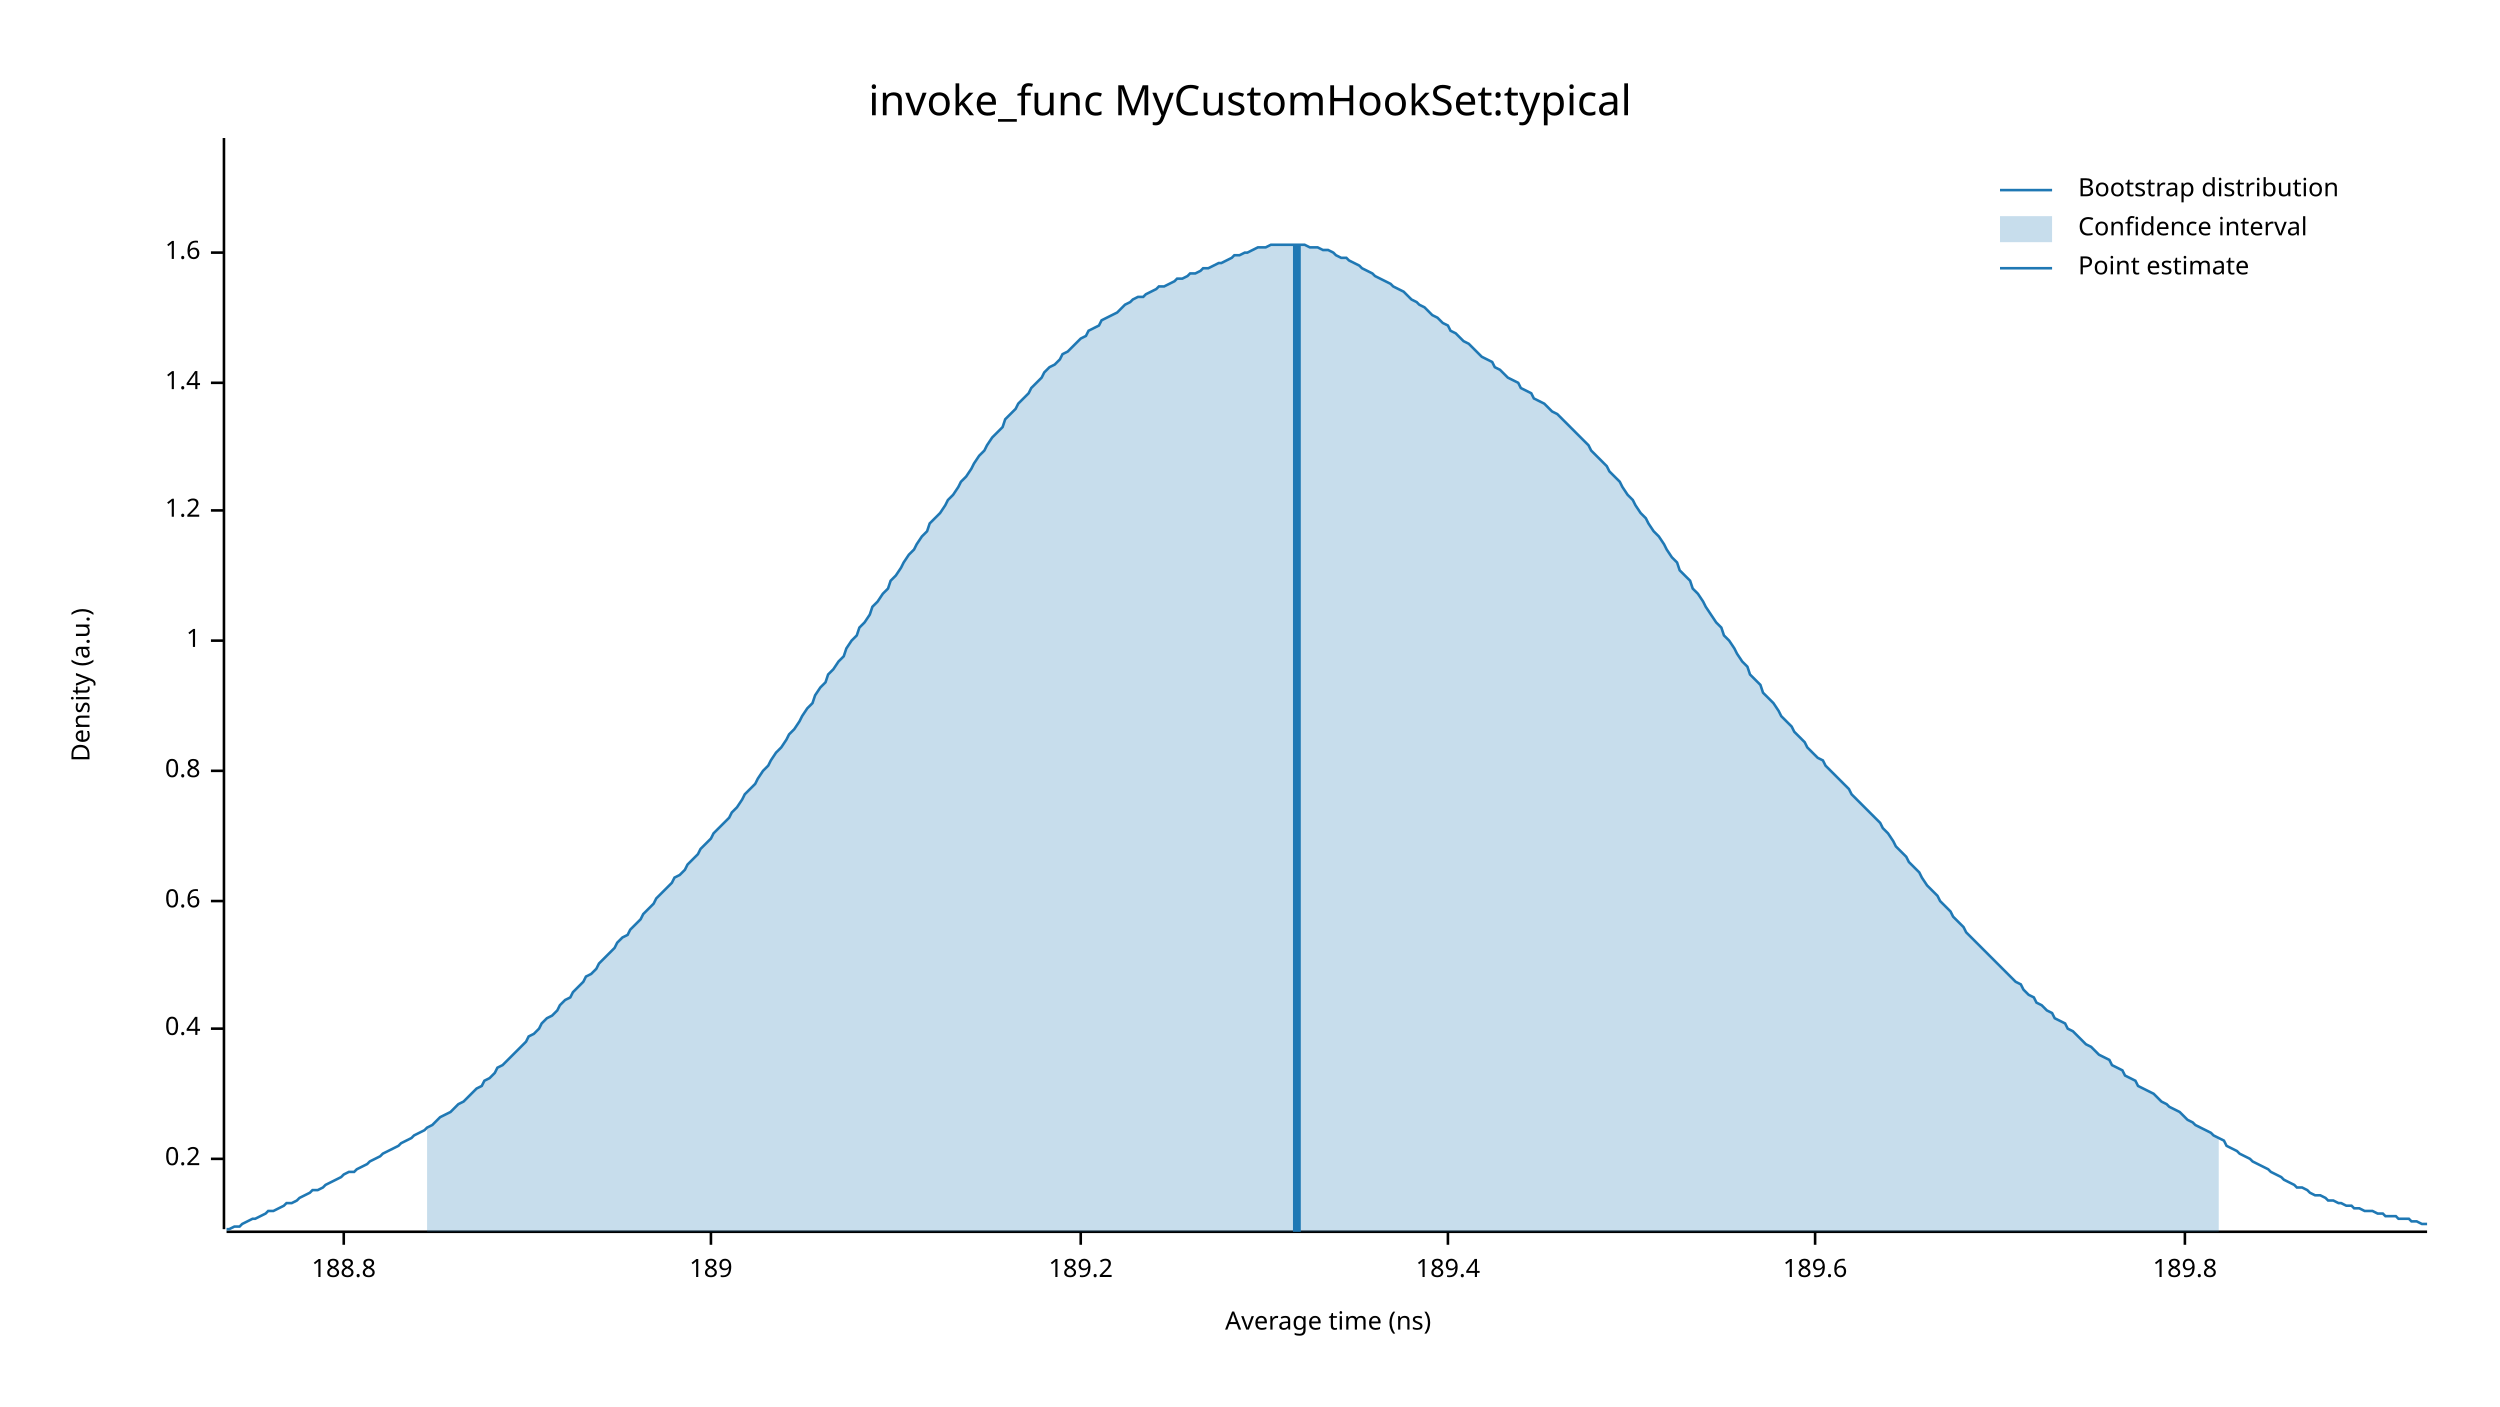
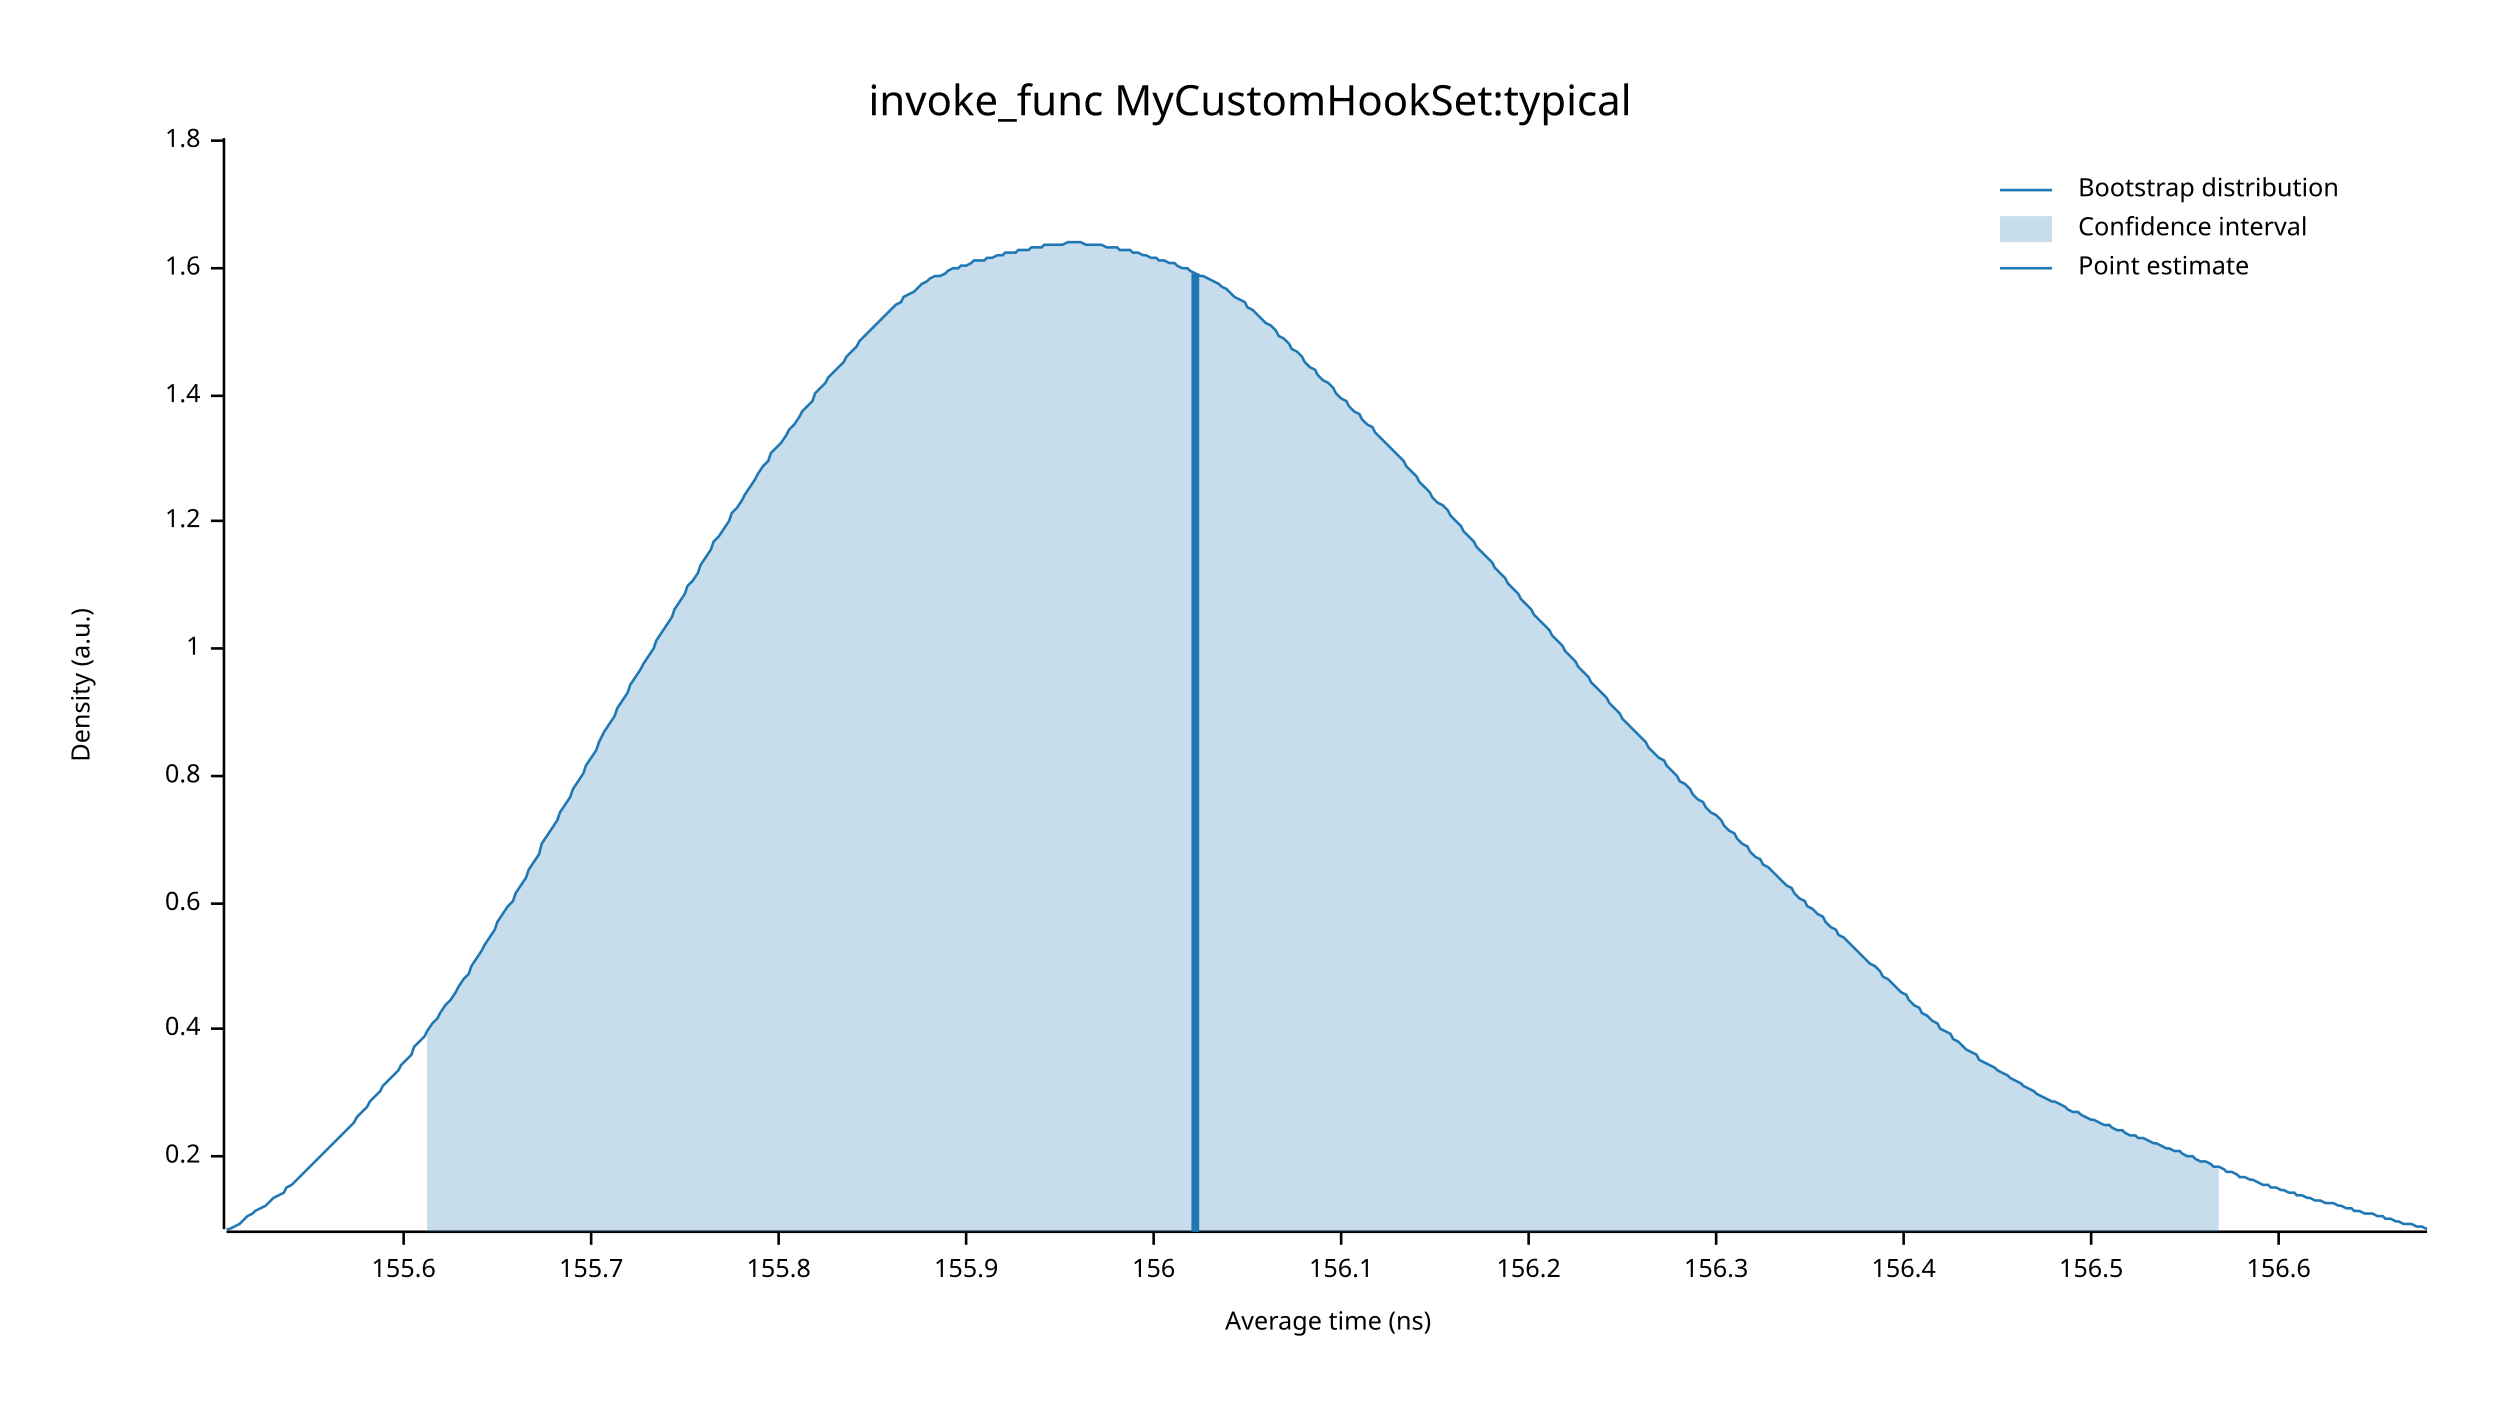
<svg xmlns="http://www.w3.org/2000/svg" width="960" height="540" viewBox="0 0 960 540">
  <text x="480" y="32" dy="0.76em" text-anchor="middle" font-family="sans-serif" font-size="16.129" opacity="1" fill="#000000">
invoke_func MyCustomHookSet:typical
</text>
  <text x="27" y="263" dy="0.76em" text-anchor="middle" font-family="sans-serif" font-size="9.677" opacity="1" fill="#000000" transform="rotate(270, 27, 263)">
Density (a.u.)
</text>
  <text x="510" y="513" dy="-0.5ex" text-anchor="middle" font-family="sans-serif" font-size="9.677" opacity="1" fill="#000000">
Average time (ns)
</text>
  <polyline fill="none" opacity="1" stroke="#000000" stroke-width="1" points="86,53 86,472 " />
-   <text x="77" y="445" dy="0.5ex" text-anchor="end" font-family="sans-serif" font-size="9.677" opacity="1" fill="#000000">
+   <text x="77" y="444" dy="0.5ex" text-anchor="end" font-family="sans-serif" font-size="9.677" opacity="1" fill="#000000">
0.2
</text>
-   <polyline fill="none" opacity="1" stroke="#000000" stroke-width="1" points="81,445 86,445 " />
+   <polyline fill="none" opacity="1" stroke="#000000" stroke-width="1" points="81,444 86,444 " />
  <text x="77" y="395" dy="0.5ex" text-anchor="end" font-family="sans-serif" font-size="9.677" opacity="1" fill="#000000">
0.4
</text>
  <polyline fill="none" opacity="1" stroke="#000000" stroke-width="1" points="81,395 86,395 " />
-   <text x="77" y="346" dy="0.5ex" text-anchor="end" font-family="sans-serif" font-size="9.677" opacity="1" fill="#000000">
+   <text x="77" y="347" dy="0.5ex" text-anchor="end" font-family="sans-serif" font-size="9.677" opacity="1" fill="#000000">
0.6
</text>
-   <polyline fill="none" opacity="1" stroke="#000000" stroke-width="1" points="81,346 86,346 " />
-   <text x="77" y="296" dy="0.5ex" text-anchor="end" font-family="sans-serif" font-size="9.677" opacity="1" fill="#000000">
+   <polyline fill="none" opacity="1" stroke="#000000" stroke-width="1" points="81,347 86,347 " />
+   <text x="77" y="298" dy="0.5ex" text-anchor="end" font-family="sans-serif" font-size="9.677" opacity="1" fill="#000000">
0.8
</text>
-   <polyline fill="none" opacity="1" stroke="#000000" stroke-width="1" points="81,296 86,296 " />
-   <text x="77" y="246" dy="0.5ex" text-anchor="end" font-family="sans-serif" font-size="9.677" opacity="1" fill="#000000">
+   <polyline fill="none" opacity="1" stroke="#000000" stroke-width="1" points="81,298 86,298 " />
+   <text x="77" y="249" dy="0.5ex" text-anchor="end" font-family="sans-serif" font-size="9.677" opacity="1" fill="#000000">
1
</text>
-   <polyline fill="none" opacity="1" stroke="#000000" stroke-width="1" points="81,246 86,246 " />
-   <text x="77" y="196" dy="0.5ex" text-anchor="end" font-family="sans-serif" font-size="9.677" opacity="1" fill="#000000">
+   <polyline fill="none" opacity="1" stroke="#000000" stroke-width="1" points="81,249 86,249 " />
+   <text x="77" y="200" dy="0.5ex" text-anchor="end" font-family="sans-serif" font-size="9.677" opacity="1" fill="#000000">
1.2
</text>
-   <polyline fill="none" opacity="1" stroke="#000000" stroke-width="1" points="81,196 86,196 " />
-   <text x="77" y="147" dy="0.5ex" text-anchor="end" font-family="sans-serif" font-size="9.677" opacity="1" fill="#000000">
+   <polyline fill="none" opacity="1" stroke="#000000" stroke-width="1" points="81,200 86,200 " />
+   <text x="77" y="152" dy="0.5ex" text-anchor="end" font-family="sans-serif" font-size="9.677" opacity="1" fill="#000000">
1.4
</text>
-   <polyline fill="none" opacity="1" stroke="#000000" stroke-width="1" points="81,147 86,147 " />
-   <text x="77" y="97" dy="0.5ex" text-anchor="end" font-family="sans-serif" font-size="9.677" opacity="1" fill="#000000">
+   <polyline fill="none" opacity="1" stroke="#000000" stroke-width="1" points="81,152 86,152 " />
+   <text x="77" y="103" dy="0.5ex" text-anchor="end" font-family="sans-serif" font-size="9.677" opacity="1" fill="#000000">
1.6
</text>
-   <polyline fill="none" opacity="1" stroke="#000000" stroke-width="1" points="81,97 86,97 " />
+   <polyline fill="none" opacity="1" stroke="#000000" stroke-width="1" points="81,103 86,103 " />
+   <text x="77" y="54" dy="0.5ex" text-anchor="end" font-family="sans-serif" font-size="9.677" opacity="1" fill="#000000">
+ 1.8
+ </text>
+   <polyline fill="none" opacity="1" stroke="#000000" stroke-width="1" points="81,54 86,54 " />
  <polyline fill="none" opacity="1" stroke="#000000" stroke-width="1" points="87,473 932,473 " />
-   <text x="132" y="483" dy="0.76em" text-anchor="middle" font-family="sans-serif" font-size="9.677" opacity="1" fill="#000000">
- 188.8
+   <text x="155" y="483" dy="0.76em" text-anchor="middle" font-family="sans-serif" font-size="9.677" opacity="1" fill="#000000">
+ 155.6
</text>
-   <polyline fill="none" opacity="1" stroke="#000000" stroke-width="1" points="132,473 132,478 " />
-   <text x="273" y="483" dy="0.76em" text-anchor="middle" font-family="sans-serif" font-size="9.677" opacity="1" fill="#000000">
- 189
+   <polyline fill="none" opacity="1" stroke="#000000" stroke-width="1" points="155,473 155,478 " />
+   <text x="227" y="483" dy="0.76em" text-anchor="middle" font-family="sans-serif" font-size="9.677" opacity="1" fill="#000000">
+ 155.7
</text>
-   <polyline fill="none" opacity="1" stroke="#000000" stroke-width="1" points="273,473 273,478 " />
-   <text x="415" y="483" dy="0.76em" text-anchor="middle" font-family="sans-serif" font-size="9.677" opacity="1" fill="#000000">
- 189.2
+   <polyline fill="none" opacity="1" stroke="#000000" stroke-width="1" points="227,473 227,478 " />
+   <text x="299" y="483" dy="0.76em" text-anchor="middle" font-family="sans-serif" font-size="9.677" opacity="1" fill="#000000">
+ 155.8
</text>
-   <polyline fill="none" opacity="1" stroke="#000000" stroke-width="1" points="415,473 415,478 " />
-   <text x="556" y="483" dy="0.76em" text-anchor="middle" font-family="sans-serif" font-size="9.677" opacity="1" fill="#000000">
- 189.4
+   <polyline fill="none" opacity="1" stroke="#000000" stroke-width="1" points="299,473 299,478 " />
+   <text x="371" y="483" dy="0.76em" text-anchor="middle" font-family="sans-serif" font-size="9.677" opacity="1" fill="#000000">
+ 155.9
</text>
-   <polyline fill="none" opacity="1" stroke="#000000" stroke-width="1" points="556,473 556,478 " />
-   <text x="697" y="483" dy="0.76em" text-anchor="middle" font-family="sans-serif" font-size="9.677" opacity="1" fill="#000000">
- 189.6
+   <polyline fill="none" opacity="1" stroke="#000000" stroke-width="1" points="371,473 371,478 " />
+   <text x="443" y="483" dy="0.76em" text-anchor="middle" font-family="sans-serif" font-size="9.677" opacity="1" fill="#000000">
+ 156
</text>
-   <polyline fill="none" opacity="1" stroke="#000000" stroke-width="1" points="697,473 697,478 " />
-   <text x="839" y="483" dy="0.76em" text-anchor="middle" font-family="sans-serif" font-size="9.677" opacity="1" fill="#000000">
- 189.8
+   <polyline fill="none" opacity="1" stroke="#000000" stroke-width="1" points="443,473 443,478 " />
+   <text x="515" y="483" dy="0.76em" text-anchor="middle" font-family="sans-serif" font-size="9.677" opacity="1" fill="#000000">
+ 156.1
</text>
-   <polyline fill="none" opacity="1" stroke="#000000" stroke-width="1" points="839,473 839,478 " />
-   <polyline fill="none" opacity="1" stroke="#1F78B4" stroke-width="1" points="87,472 88,472 90,471 92,471 93,470 95,469 97,468 98,468 100,467 102,466 103,465 105,465 107,464 109,463 110,462 112,462 114,461 115,460 117,459 119,458 120,457 122,457 124,456 125,455 127,454 129,453 131,452 132,451 134,450 136,450 137,449 139,448 141,447 142,446 144,445 146,444 147,443 149,442 151,441 153,440 154,439 156,438 158,437 159,436 161,435 163,434 164,433 166,432 168,430 169,429 171,428 173,427 175,425 176,424 178,423 180,421 181,420 183,418 185,417 186,415 188,414 190,412 191,410 193,409 195,407 197,405 198,404 200,402 202,400 203,398 205,397 207,395 208,393 210,391 212,390 214,388 215,386 217,384 219,383 220,381 222,379 224,377 225,375 227,374 229,372 230,370 232,368 234,366 236,364 237,362 239,360 241,359 242,357 244,355 246,353 247,351 249,349 251,347 252,345 254,343 256,341 258,339 259,337 261,336 263,334 264,332 266,330 268,328 269,326 271,324 273,322 274,320 276,318 278,316 280,314 281,312 283,310 285,307 286,305 288,303 290,301 291,299 293,296 295,294 296,292 298,289 300,287 302,284 303,282 305,280 307,277 308,275 310,272 312,270 313,267 315,264 317,262 318,259 320,257 322,254 324,252 325,249 327,246 329,244 330,241 332,239 334,236 335,233 337,231 339,228 341,226 342,223 344,221 346,218 347,216 349,213 351,211 352,209 354,206 356,204 357,201 359,199 361,197 363,194 364,192 366,190 368,187 369,185 371,183 373,180 374,178 376,175 378,173 379,171 381,168 383,166 385,164 386,161 388,159 390,157 391,155 393,153 395,151 396,149 398,147 400,145 401,143 403,141 405,140 407,138 408,136 410,135 412,133 413,132 415,130 417,129 418,127 420,126 422,125 423,123 425,122 427,121 429,120 430,119 432,117 434,116 435,115 437,114 439,114 440,113 442,112 444,111 445,110 447,110 449,109 451,108 452,107 454,107 456,106 457,105 459,105 461,104 462,103 464,103 466,102 468,101 469,101 471,100 473,99 474,98 476,98 478,97 479,97 481,96 483,95 484,95 486,95 488,94 490,94 491,94 493,94 495,94 496,94 498,94 500,94 501,94 503,95 505,95 506,95 508,96 510,96 512,97 513,98 515,99 517,99 518,100 520,101 522,102 523,103 525,104 527,105 528,106 530,107 532,108 534,109 535,110 537,111 539,112 540,113 542,115 544,116 545,117 547,118 549,120 550,121 552,122 554,124 556,125 557,127 559,128 561,130 562,131 564,132 566,134 567,135 569,137 571,138 573,139 574,141 576,142 578,144 579,145 581,146 583,147 584,149 586,150 588,151 589,153 591,154 593,155 595,157 596,158 598,159 600,161 601,162 603,164 605,166 606,167 608,169 610,171 611,173 613,175 615,177 617,179 618,181 620,183 622,185 623,187 625,190 627,192 628,194 630,197 632,199 633,201 635,204 637,206 639,209 640,211 642,214 644,216 645,219 647,221 649,223 650,226 652,228 654,231 655,233 657,236 659,239 661,241 662,244 664,246 666,249 667,251 669,254 671,256 672,259 674,261 676,263 677,266 679,268 681,270 683,273 684,275 686,277 688,279 689,281 691,283 693,285 694,287 696,289 698,291 700,292 701,294 703,296 705,298 706,299 708,301 710,303 711,305 713,307 715,309 716,310 718,312 720,314 722,316 723,318 725,320 727,323 728,325 730,327 732,329 733,331 735,333 737,335 738,337 740,340 742,342 744,344 745,346 747,348 749,350 750,352 752,354 754,356 755,358 757,360 759,362 760,363 762,365 764,367 766,369 767,370 769,372 771,374 772,375 774,377 776,378 777,380 779,382 781,383 782,385 784,386 786,388 788,389 789,391 791,392 793,393 794,395 796,396 798,398 799,399 801,401 803,402 804,403 806,405 808,406 810,407 811,409 813,410 815,411 816,413 818,414 820,415 821,417 823,418 825,419 827,420 828,421 830,423 832,424 833,425 835,426 837,427 838,428 840,430 842,431 843,432 845,433 847,434 849,435 850,436 852,437 854,438 855,440 857,441 859,442 860,443 862,444 864,445 865,446 867,447 869,448 871,449 872,450 874,451 876,452 877,453 879,454 881,455 882,456 884,456 886,457 887,458 889,459 891,459 893,460 894,461 896,461 898,462 899,462 901,463 903,463 904,464 906,464 908,465 909,465 911,465 913,466 915,466 916,467 918,467 920,467 921,468 923,468 925,468 926,469 928,469 930,470 932,470 " />
-   <polygon opacity="0.25" fill="#1F78B4" points="164,433 166,432 168,430 169,429 171,428 173,427 175,425 176,424 178,423 180,421 181,420 183,418 185,417 186,415 188,414 190,412 191,410 193,409 195,407 197,405 198,404 200,402 202,400 203,398 205,397 207,395 208,393 210,391 212,390 214,388 215,386 217,384 219,383 220,381 222,379 224,377 225,375 227,374 229,372 230,370 232,368 234,366 236,364 237,362 239,360 241,359 242,357 244,355 246,353 247,351 249,349 251,347 252,345 254,343 256,341 258,339 259,337 261,336 263,334 264,332 266,330 268,328 269,326 271,324 273,322 274,320 276,318 278,316 280,314 281,312 283,310 285,307 286,305 288,303 290,301 291,299 293,296 295,294 296,292 298,289 300,287 302,284 303,282 305,280 307,277 308,275 310,272 312,270 313,267 315,264 317,262 318,259 320,257 322,254 324,252 325,249 327,246 329,244 330,241 332,239 334,236 335,233 337,231 339,228 341,226 342,223 344,221 346,218 347,216 349,213 351,211 352,209 354,206 356,204 357,201 359,199 361,197 363,194 364,192 366,190 368,187 369,185 371,183 373,180 374,178 376,175 378,173 379,171 381,168 383,166 385,164 386,161 388,159 390,157 391,155 393,153 395,151 396,149 398,147 400,145 401,143 403,141 405,140 407,138 408,136 410,135 412,133 413,132 415,130 417,129 418,127 420,126 422,125 423,123 425,122 427,121 429,120 430,119 432,117 434,116 435,115 437,114 439,114 440,113 442,112 444,111 445,110 447,110 449,109 451,108 452,107 454,107 456,106 457,105 459,105 461,104 462,103 464,103 466,102 468,101 469,101 471,100 473,99 474,98 476,98 478,97 479,97 481,96 483,95 484,95 486,95 488,94 490,94 491,94 493,94 495,94 496,94 498,94 500,94 501,94 503,95 505,95 506,95 508,96 510,96 512,97 513,98 515,99 517,99 518,100 520,101 522,102 523,103 525,104 527,105 528,106 530,107 532,108 534,109 535,110 537,111 539,112 540,113 542,115 544,116 545,117 547,118 549,120 550,121 552,122 554,124 556,125 557,127 559,128 561,130 562,131 564,132 566,134 567,135 569,137 571,138 573,139 574,141 576,142 578,144 579,145 581,146 583,147 584,149 586,150 588,151 589,153 591,154 593,155 595,157 596,158 598,159 600,161 601,162 603,164 605,166 606,167 608,169 610,171 611,173 613,175 615,177 617,179 618,181 620,183 622,185 623,187 625,190 627,192 628,194 630,197 632,199 633,201 635,204 637,206 639,209 640,211 642,214 644,216 645,219 647,221 649,223 650,226 652,228 654,231 655,233 657,236 659,239 661,241 662,244 664,246 666,249 667,251 669,254 671,256 672,259 674,261 676,263 677,266 679,268 681,270 683,273 684,275 686,277 688,279 689,281 691,283 693,285 694,287 696,289 698,291 700,292 701,294 703,296 705,298 706,299 708,301 710,303 711,305 713,307 715,309 716,310 718,312 720,314 722,316 723,318 725,320 727,323 728,325 730,327 732,329 733,331 735,333 737,335 738,337 740,340 742,342 744,344 745,346 747,348 749,350 750,352 752,354 754,356 755,358 757,360 759,362 760,363 762,365 764,367 766,369 767,370 769,372 771,374 772,375 774,377 776,378 777,380 779,382 781,383 782,385 784,386 786,388 788,389 789,391 791,392 793,393 794,395 796,396 798,398 799,399 801,401 803,402 804,403 806,405 808,406 810,407 811,409 813,410 815,411 816,413 818,414 820,415 821,417 823,418 825,419 827,420 828,421 830,423 832,424 833,425 835,426 837,427 838,428 840,430 842,431 843,432 845,433 847,434 849,435 850,436 852,437 852,473 164,473 " />
-   <polyline fill="none" opacity="1" stroke="#1F78B4" stroke-width="3" points="498,473 498,94 " />
+   <polyline fill="none" opacity="1" stroke="#000000" stroke-width="1" points="515,473 515,478 " />
+   <text x="587" y="483" dy="0.76em" text-anchor="middle" font-family="sans-serif" font-size="9.677" opacity="1" fill="#000000">
+ 156.2
+ </text>
+   <polyline fill="none" opacity="1" stroke="#000000" stroke-width="1" points="587,473 587,478 " />
+   <text x="659" y="483" dy="0.76em" text-anchor="middle" font-family="sans-serif" font-size="9.677" opacity="1" fill="#000000">
+ 156.3
+ </text>
+   <polyline fill="none" opacity="1" stroke="#000000" stroke-width="1" points="659,473 659,478 " />
+   <text x="731" y="483" dy="0.76em" text-anchor="middle" font-family="sans-serif" font-size="9.677" opacity="1" fill="#000000">
+ 156.4
+ </text>
+   <polyline fill="none" opacity="1" stroke="#000000" stroke-width="1" points="731,473 731,478 " />
+   <text x="803" y="483" dy="0.76em" text-anchor="middle" font-family="sans-serif" font-size="9.677" opacity="1" fill="#000000">
+ 156.5
+ </text>
+   <polyline fill="none" opacity="1" stroke="#000000" stroke-width="1" points="803,473 803,478 " />
+   <text x="875" y="483" dy="0.76em" text-anchor="middle" font-family="sans-serif" font-size="9.677" opacity="1" fill="#000000">
+ 156.6
+ </text>
+   <polyline fill="none" opacity="1" stroke="#000000" stroke-width="1" points="875,473 875,478 " />
+   <polyline fill="none" opacity="1" stroke="#1F78B4" stroke-width="1" points="87,472 88,472 90,471 92,470 93,469 95,467 97,466 98,465 100,464 102,463 103,462 105,460 107,459 109,458 110,456 112,455 114,453 115,452 117,450 119,448 120,447 122,445 124,443 125,442 127,440 129,438 131,436 132,435 134,433 136,431 137,429 139,427 141,425 142,423 144,421 146,419 147,417 149,415 151,413 153,411 154,409 156,407 158,405 159,402 161,400 163,398 164,396 166,393 168,391 169,389 171,386 173,384 175,381 176,379 178,376 180,374 181,371 183,368 185,365 186,363 188,360 190,357 191,354 193,351 195,348 197,346 198,343 200,340 202,337 203,334 205,331 207,328 208,324 210,321 212,318 214,315 215,312 217,309 219,306 220,303 222,300 224,297 225,294 227,291 229,288 230,285 232,281 234,278 236,275 237,272 239,269 241,266 242,263 244,260 246,257 247,255 249,252 251,249 252,246 254,243 256,240 258,237 259,234 261,231 263,228 264,225 266,223 268,220 269,217 271,214 273,211 274,208 276,206 278,203 280,200 281,197 283,195 285,192 286,190 288,187 290,184 291,182 293,179 295,177 296,174 298,172 300,170 302,167 303,165 305,163 307,160 308,158 310,156 312,154 313,151 315,149 317,147 318,145 320,143 322,141 324,139 325,137 327,135 329,133 330,131 332,129 334,127 335,126 337,124 339,122 341,120 342,119 344,117 346,116 347,114 349,113 351,112 352,111 354,109 356,108 357,107 359,106 361,106 363,105 364,104 366,103 368,103 369,102 371,102 373,101 374,100 376,100 378,100 379,99 381,99 383,98 385,98 386,97 388,97 390,97 391,96 393,96 395,96 396,95 398,95 400,95 401,94 403,94 405,94 407,94 408,94 410,93 412,93 413,93 415,93 417,94 418,94 420,94 422,94 423,94 425,95 427,95 429,95 430,96 432,96 434,96 435,97 437,97 439,98 440,98 442,99 444,99 445,100 447,100 449,101 451,101 452,102 454,103 456,103 457,104 459,105 461,106 462,106 464,107 466,108 468,109 469,110 471,111 473,113 474,114 476,115 478,116 479,118 481,119 483,121 484,122 486,124 488,125 490,127 491,129 493,130 495,132 496,134 498,135 500,137 501,139 503,141 505,142 506,144 508,146 510,147 512,149 513,151 515,153 517,154 518,156 520,158 522,159 523,161 525,163 527,164 528,166 530,168 532,170 534,172 535,173 537,175 539,177 540,179 542,181 544,183 545,185 547,187 549,189 550,191 552,193 554,194 556,196 557,198 559,200 561,202 562,204 564,206 566,208 567,210 569,212 571,214 573,216 574,218 576,220 578,222 579,224 581,226 583,228 584,230 586,232 588,234 589,236 591,238 593,240 595,242 596,244 598,246 600,248 601,250 603,252 605,254 606,256 608,258 610,260 611,262 613,264 615,266 617,268 618,270 620,272 622,274 623,276 625,278 627,280 628,281 630,283 632,285 633,287 635,289 637,291 639,292 640,294 642,296 644,298 645,300 647,301 649,303 650,305 652,307 654,308 655,310 657,312 659,313 661,315 662,317 664,319 666,320 667,322 669,324 671,325 672,327 674,329 676,330 677,332 679,333 681,335 683,337 684,338 686,340 688,341 689,343 691,345 693,346 694,348 696,349 698,351 700,352 701,354 703,356 705,357 706,359 708,360 710,362 711,363 713,365 715,367 716,368 718,370 720,371 722,373 723,375 725,376 727,378 728,379 730,381 732,382 733,384 735,386 737,387 738,389 740,390 742,392 744,393 745,395 747,396 749,397 750,399 752,400 754,402 755,403 757,404 759,405 760,407 762,408 764,409 766,410 767,411 769,412 771,413 772,414 774,415 776,416 777,417 779,418 781,419 782,420 784,421 786,422 788,423 789,423 791,424 793,425 794,426 796,427 798,427 799,428 801,429 803,430 804,430 806,431 808,432 810,432 811,433 813,434 815,434 816,435 818,436 820,436 821,437 823,437 825,438 827,439 828,439 830,440 832,441 833,441 835,442 837,442 838,443 840,444 842,444 843,445 845,446 847,446 849,447 850,448 852,448 854,449 855,450 857,450 859,451 860,452 862,452 864,453 865,453 867,454 869,455 871,455 872,456 874,456 876,457 877,457 879,458 881,458 882,459 884,459 886,460 887,460 889,461 891,461 893,462 894,462 896,462 898,463 899,463 901,464 903,464 904,465 906,465 908,466 909,466 911,466 913,467 915,467 916,468 918,468 920,469 921,469 923,470 925,470 926,470 928,471 930,471 932,472 " />
+   <polygon opacity="0.25" fill="#1F78B4" points="164,396 166,393 168,391 169,389 171,386 173,384 175,381 176,379 178,376 180,374 181,371 183,368 185,365 186,363 188,360 190,357 191,354 193,351 195,348 197,346 198,343 200,340 202,337 203,334 205,331 207,328 208,324 210,321 212,318 214,315 215,312 217,309 219,306 220,303 222,300 224,297 225,294 227,291 229,288 230,285 232,281 234,278 236,275 237,272 239,269 241,266 242,263 244,260 246,257 247,255 249,252 251,249 252,246 254,243 256,240 258,237 259,234 261,231 263,228 264,225 266,223 268,220 269,217 271,214 273,211 274,208 276,206 278,203 280,200 281,197 283,195 285,192 286,190 288,187 290,184 291,182 293,179 295,177 296,174 298,172 300,170 302,167 303,165 305,163 307,160 308,158 310,156 312,154 313,151 315,149 317,147 318,145 320,143 322,141 324,139 325,137 327,135 329,133 330,131 332,129 334,127 335,126 337,124 339,122 341,120 342,119 344,117 346,116 347,114 349,113 351,112 352,111 354,109 356,108 357,107 359,106 361,106 363,105 364,104 366,103 368,103 369,102 371,102 373,101 374,100 376,100 378,100 379,99 381,99 383,98 385,98 386,97 388,97 390,97 391,96 393,96 395,96 396,95 398,95 400,95 401,94 403,94 405,94 407,94 408,94 410,93 412,93 413,93 415,93 417,94 418,94 420,94 422,94 423,94 425,95 427,95 429,95 430,96 432,96 434,96 435,97 437,97 439,98 440,98 442,99 444,99 445,100 447,100 449,101 451,101 452,102 454,103 456,103 457,104 459,105 461,106 462,106 464,107 466,108 468,109 469,110 471,111 473,113 474,114 476,115 478,116 479,118 481,119 483,121 484,122 486,124 488,125 490,127 491,129 493,130 495,132 496,134 498,135 500,137 501,139 503,141 505,142 506,144 508,146 510,147 512,149 513,151 515,153 517,154 518,156 520,158 522,159 523,161 525,163 527,164 528,166 530,168 532,170 534,172 535,173 537,175 539,177 540,179 542,181 544,183 545,185 547,187 549,189 550,191 552,193 554,194 556,196 557,198 559,200 561,202 562,204 564,206 566,208 567,210 569,212 571,214 573,216 574,218 576,220 578,222 579,224 581,226 583,228 584,230 586,232 588,234 589,236 591,238 593,240 595,242 596,244 598,246 600,248 601,250 603,252 605,254 606,256 608,258 610,260 611,262 613,264 615,266 617,268 618,270 620,272 622,274 623,276 625,278 627,280 628,281 630,283 632,285 633,287 635,289 637,291 639,292 640,294 642,296 644,298 645,300 647,301 649,303 650,305 652,307 654,308 655,310 657,312 659,313 661,315 662,317 664,319 666,320 667,322 669,324 671,325 672,327 674,329 676,330 677,332 679,333 681,335 683,337 684,338 686,340 688,341 689,343 691,345 693,346 694,348 696,349 698,351 700,352 701,354 703,356 705,357 706,359 708,360 710,362 711,363 713,365 715,367 716,368 718,370 720,371 722,373 723,375 725,376 727,378 728,379 730,381 732,382 733,384 735,386 737,387 738,389 740,390 742,392 744,393 745,395 747,396 749,397 750,399 752,400 754,402 755,403 757,404 759,405 760,407 762,408 764,409 766,410 767,411 769,412 771,413 772,414 774,415 776,416 777,417 779,418 781,419 782,420 784,421 786,422 788,423 789,423 791,424 793,425 794,426 796,427 798,427 799,428 801,429 803,430 804,430 806,431 808,432 810,432 811,433 813,434 815,434 816,435 818,436 820,436 821,437 823,437 825,438 827,439 828,439 830,440 832,441 833,441 835,442 837,442 838,443 840,444 842,444 843,445 845,446 847,446 849,447 850,448 852,448 852,473 164,473 " />
+   <polyline fill="none" opacity="1" stroke="#1F78B4" stroke-width="3" points="459,473 459,105 " />
  <text x="798" y="68" dy="0.76em" text-anchor="start" font-family="sans-serif" font-size="9.677" opacity="1" fill="#000000">
Bootstrap distribution
</text>
  <text x="798" y="83" dy="0.76em" text-anchor="start" font-family="sans-serif" font-size="9.677" opacity="1" fill="#000000">
Confidence interval
</text>
  <text x="798" y="98" dy="0.76em" text-anchor="start" font-family="sans-serif" font-size="9.677" opacity="1" fill="#000000">
Point estimate
</text>
  <polyline fill="none" opacity="1" stroke="#1F78B4" stroke-width="1" points="768,73 788,73 " />
  <rect x="768" y="83" width="20" height="10" opacity="0.25" fill="#1F78B4" stroke="none" />
  <polyline fill="none" opacity="1" stroke="#1F78B4" stroke-width="1" points="768,103 788,103 " />
</svg>
